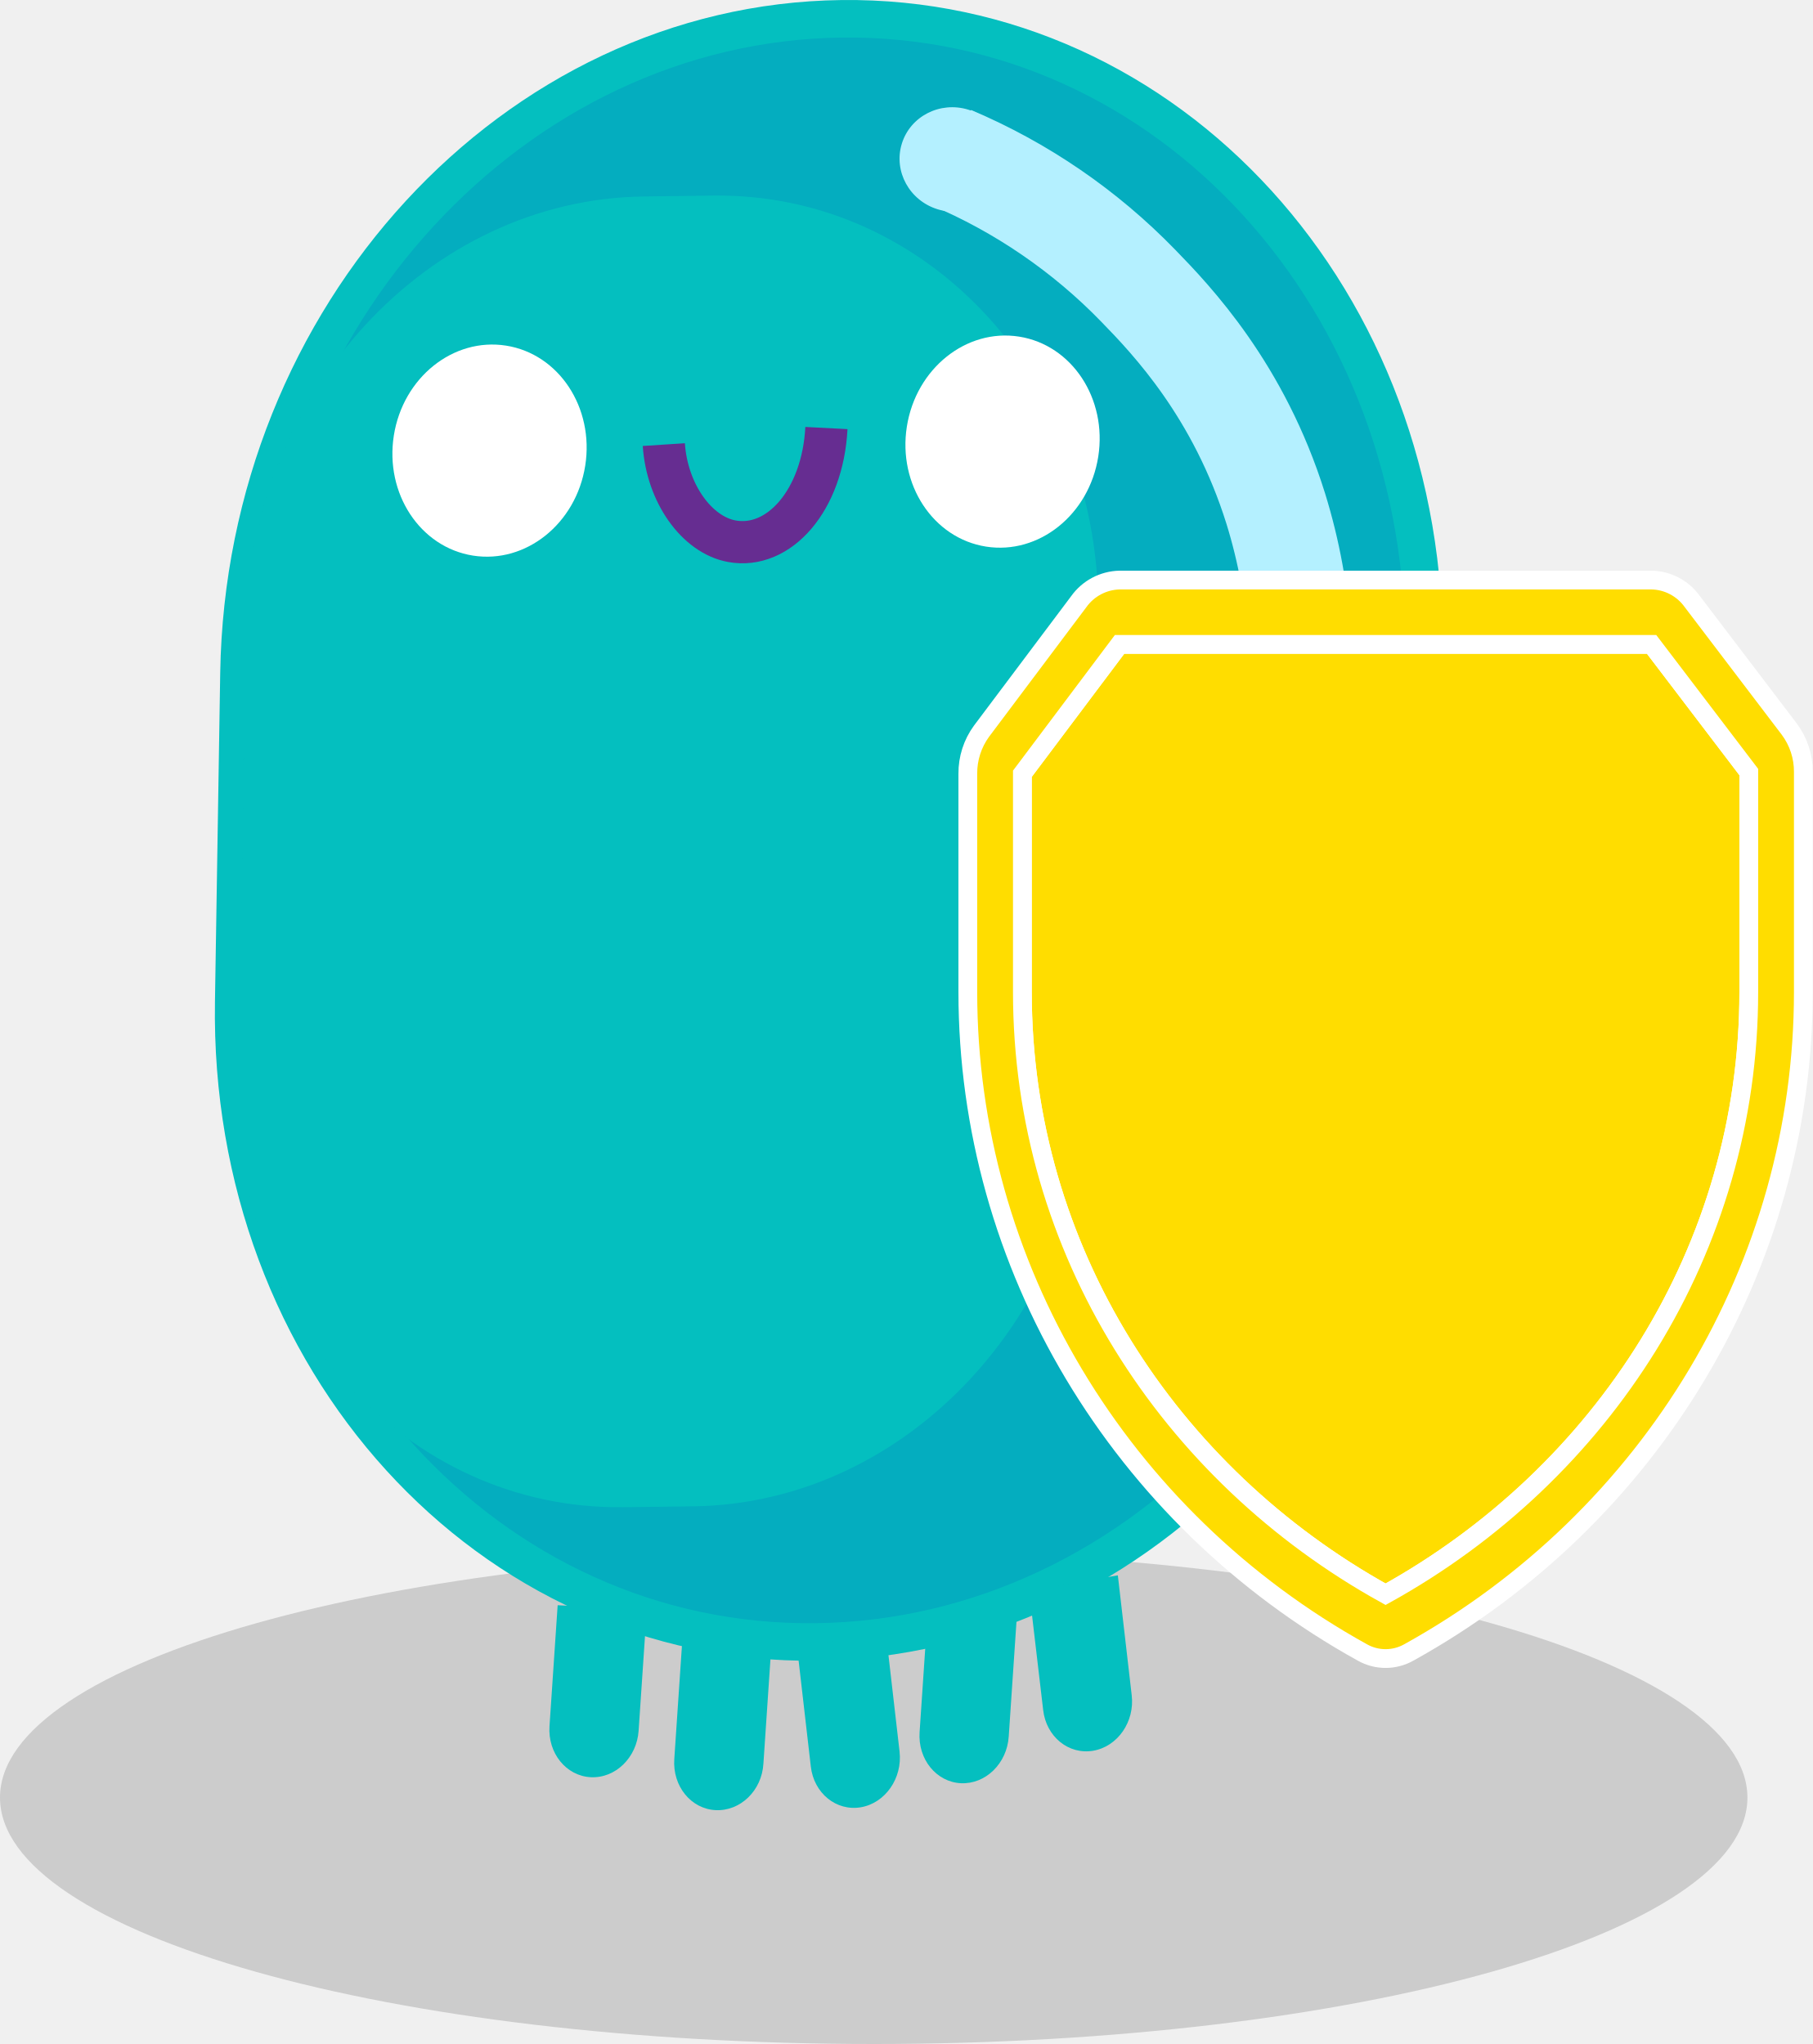
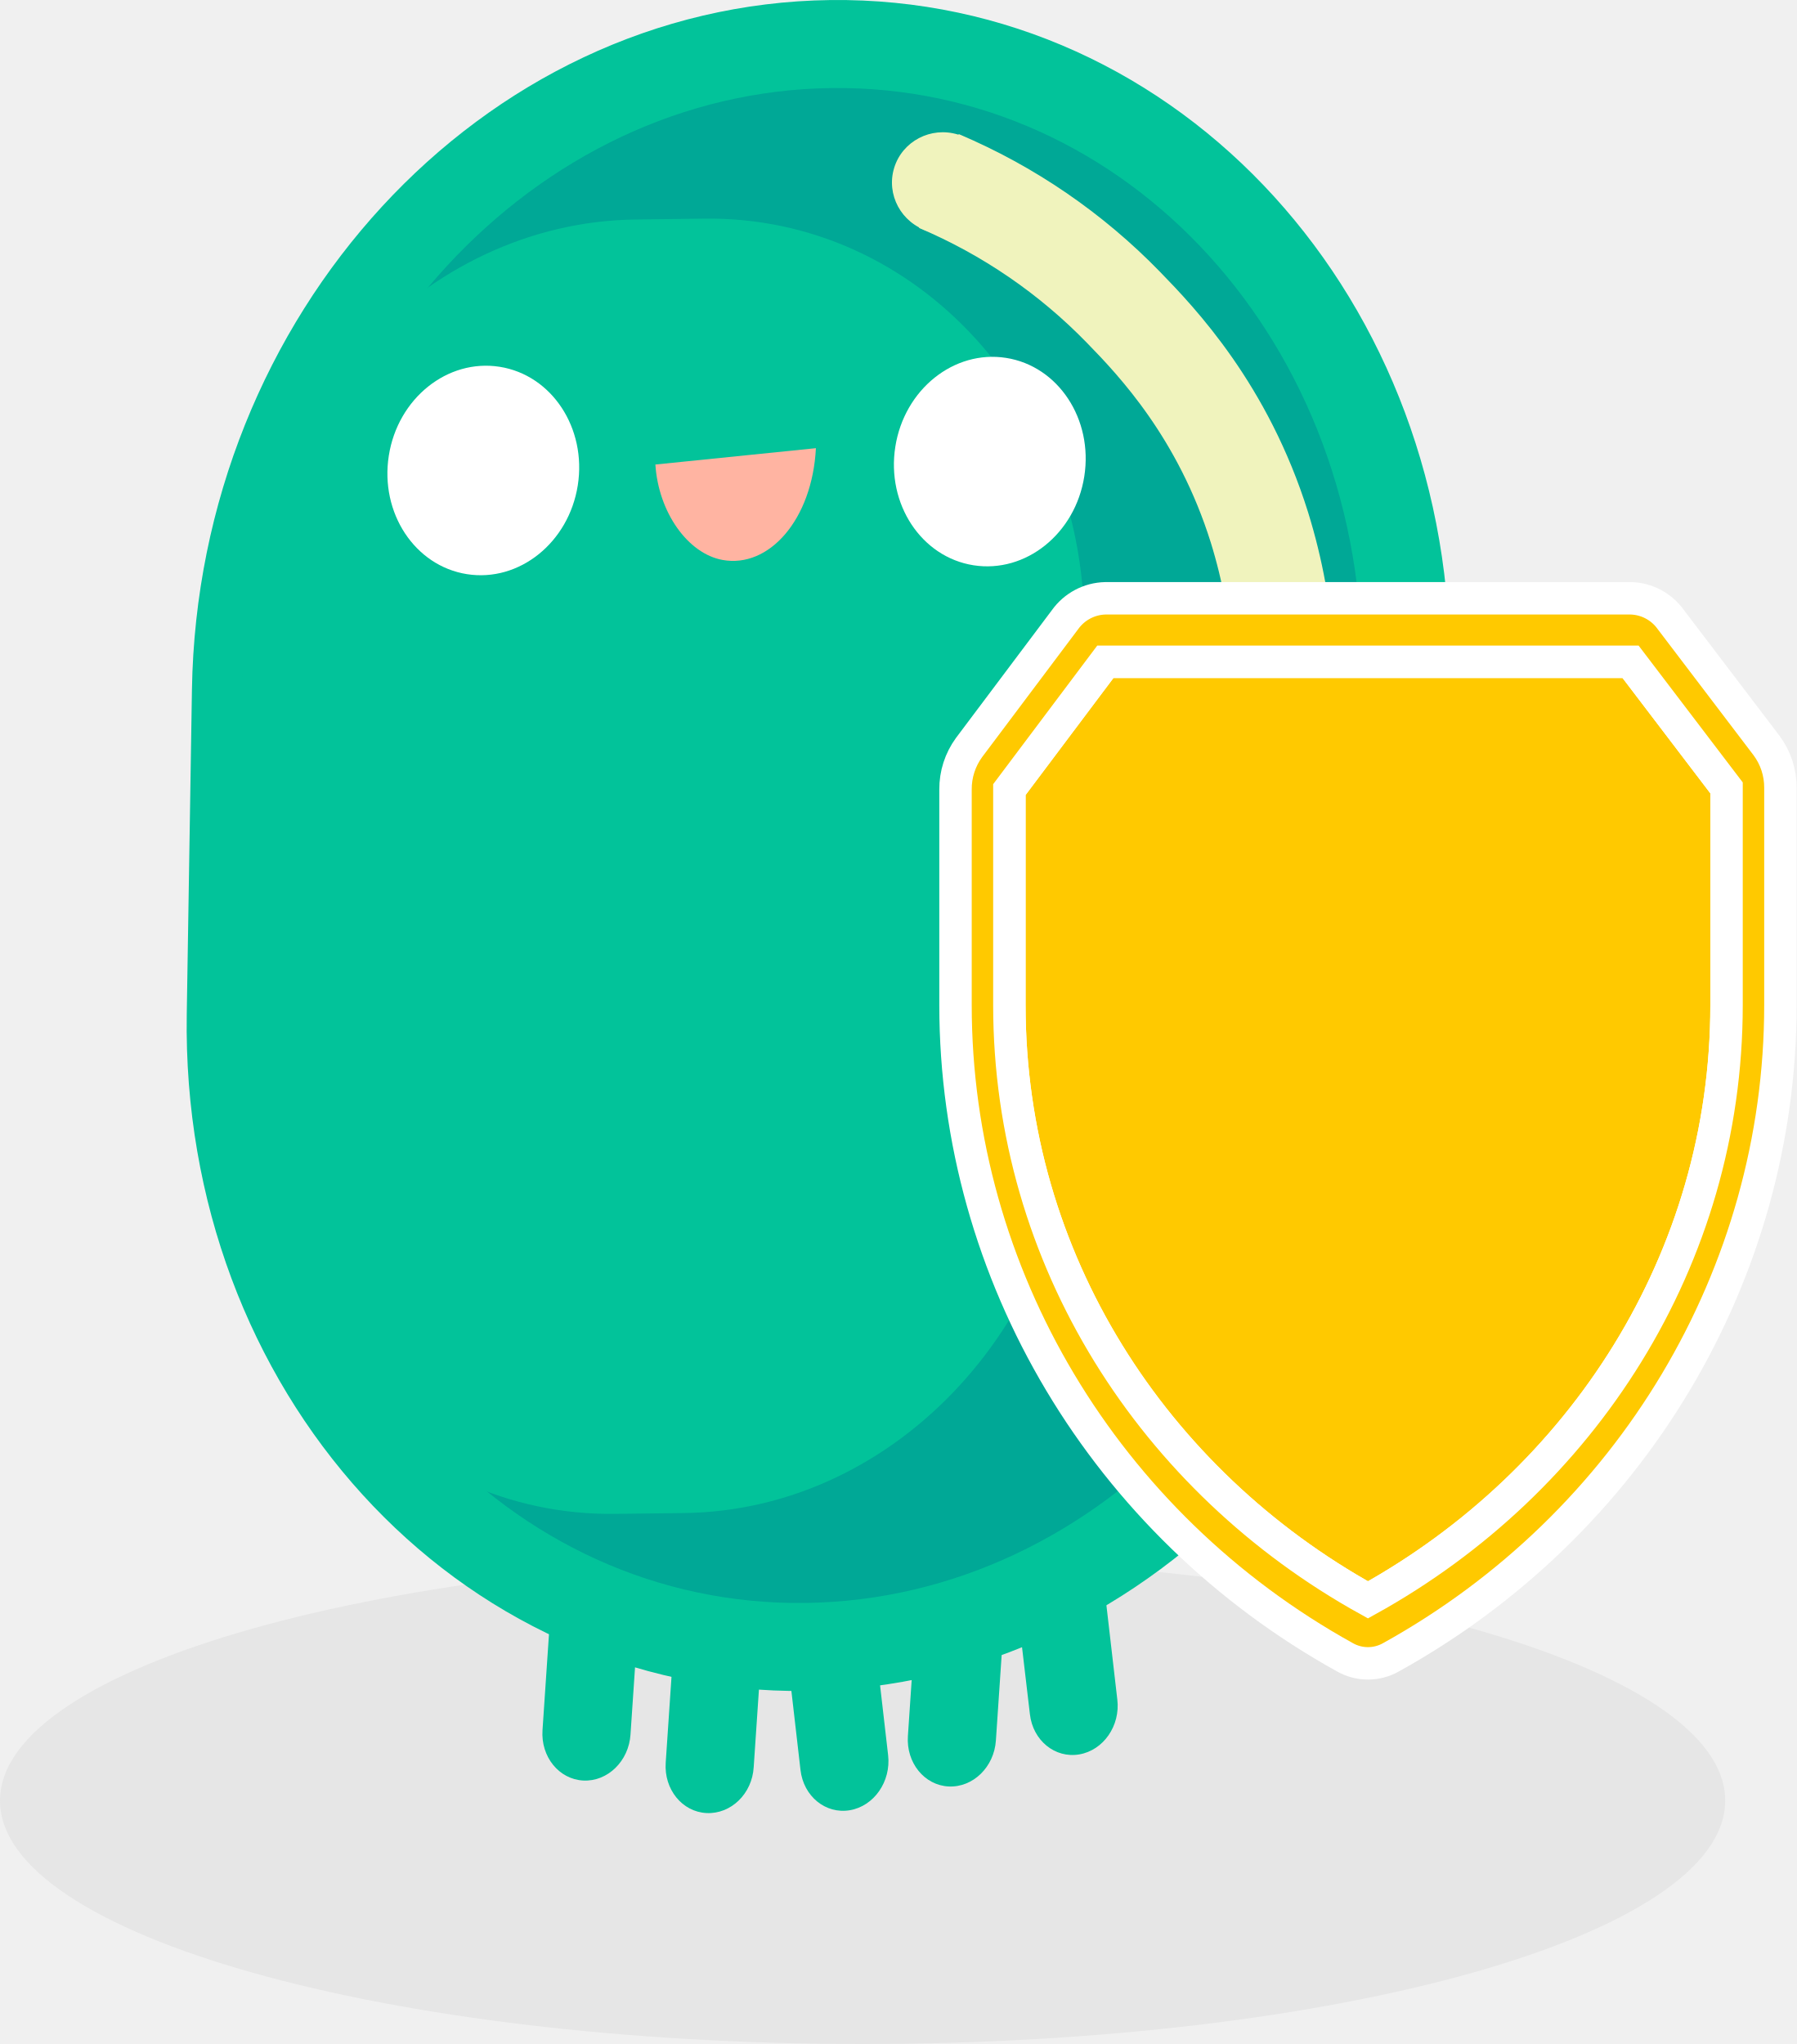
- <svg xmlns="http://www.w3.org/2000/svg" id="Calque_1" data-name="Calque 1" viewBox="0 0 386.4 435.79">
+ <svg xmlns="http://www.w3.org/2000/svg" id="Calque_1" data-name="Calque 1" viewBox="0 0 387.9 441.29">
  <defs>
-     <style>.cls-1{fill:#ccc;}.cls-2{fill:#29abe2;}.cls-3{fill:#04adbf;stroke:#04bfbf;stroke-width:8px;}.cls-3,.cls-5,.cls-8,.cls-9{stroke-miterlimit:10;}.cls-4{fill:#04bfbf;}.cls-5,.cls-8{fill:none;}.cls-5{stroke:#b4f0ff;stroke-width:22px;}.cls-6{fill:#b4f0ff;}.cls-7{fill:#fff;}.cls-8{stroke:#662d91;stroke-width:9px;}.cls-9{fill:#fd0;stroke:#fff;stroke-width:4px;}</style>
+     <style>.cls-1{fill:#e6e6e6;}.cls-2{fill:#29abe2;}.cls-3{fill:#00a896;stroke:#02c39a;stroke-width:19px;}.cls-10,.cls-3,.cls-5{stroke-miterlimit:10;}.cls-4{fill:#02c39a;}.cls-5{fill:none;stroke:#f0f3bd;stroke-width:22px;}.cls-6{fill:#f0f3bd;}.cls-7{fill:#b4f0ff;}.cls-8{fill:#fff;}.cls-9{fill:#ffb4a2;}.cls-10{fill:#ffc900;stroke:#fff;stroke-width:7px;}</style>
  </defs>
-   <ellipse class="cls-1" cx="186.24" cy="383.25" rx="186.24" ry="52.54" />
-   <path class="cls-2" d="M240.86,60.27l26.12-8a4.87,4.87,0,0,0,3.14-5.52h0a3.75,3.75,0,0,0-4.8-3.09l-26.11,8a4.87,4.87,0,0,0-3.15,5.52h0A3.75,3.75,0,0,0,240.86,60.27Z" transform="translate(-8.6 -11.21)" />
-   <path class="cls-3" d="M182.52,361.28h0c-69.75.86-125.31-60.23-124.1-136.43l1.12-70.1C60.75,78.55,118.27,16.08,188,15.22h0c69.75-.85,125.31,60.23,124.1,136.44L311,221.75C309.8,298,252.27,360.43,182.52,361.28Z" transform="translate(-8.6 -11.21)" />
-   <path class="cls-4" d="M156.25,332.37l-14.84.18c-46.08.57-82.78-39.79-82-90.13L61,145.27c.8-50.34,38.8-91.61,84.88-92.17l14.84-.19c46.08-.56,82.78,39.79,82,90.14l-1.54,97.14C240.33,290.54,202.33,331.81,156.25,332.37Z" transform="translate(-8.6 -11.21)" />
-   <path class="cls-5" d="M211.31,44.79a121.73,121.73,0,0,1,39.88,27.3c7.26,7.45,21.49,22.41,29.34,47.52a119.12,119.12,0,0,1,5.13,28.13" transform="translate(-8.6 -11.21)" />
-   <ellipse class="cls-6" cx="211.73" cy="45.21" rx="11.11" ry="11.42" transform="translate(97.84 223.17) rotate(-72.95)" />
-   <ellipse class="cls-6" cx="286.13" cy="142.96" rx="11.03" ry="11.15" transform="translate(-19.52 13.15) rotate(-4.78)" />
-   <ellipse class="cls-7" cx="112.94" cy="107.28" rx="22.66" ry="20.65" transform="translate(-19.18 190.97) rotate(-81.06)" />
-   <ellipse class="cls-7" cx="222.29" cy="105.36" rx="22.66" ry="20.65" transform="translate(75.08 297.37) rotate(-81.06)" />
-   <path class="cls-8" d="M150.1,106c.67,10.32,7,19.23,14.5,20.6,10,1.83,19.36-8.66,20.16-24.13" transform="translate(-8.6 -11.21)" />
-   <path class="cls-4" d="M134.54,390.12h0c-5.25-.26-9.2-5.13-8.81-10.88l1.74-25.79,19,.94-1.74,25.79C144.36,385.93,139.79,390.38,134.54,390.12Z" transform="translate(-8.6 -11.21)" />
-   <path class="cls-4" d="M161.14,397.14h0c-5.26-.26-9.2-5.13-8.81-10.87l1.74-25.8,19,.94-1.74,25.8C171,393,166.39,397.4,161.14,397.14Z" transform="translate(-8.6 -11.21)" />
-   <path class="cls-4" d="M192.08,396.53h0c-5.23.88-10-3-10.65-8.7l-2.94-25.52,18.92-3.18,2.94,25.52C201,390.33,197.3,395.65,192.08,396.53Z" transform="translate(-8.6 -11.21)" />
-   <path class="cls-4" d="M213.42,391.4h0c-5.25-.26-9.19-5.13-8.8-10.88l1.74-25.8,19,.95-1.74,25.79C223.24,387.21,218.67,391.65,213.42,391.4Z" transform="translate(-8.6 -11.21)" />
-   <path class="cls-4" d="M241.6,384.48h0c-5.22.88-10-3-10.64-8.7l-3-25.52,18.92-3.18,2.95,25.52C250.53,378.28,246.83,383.6,241.6,384.48Z" transform="translate(-8.6 -11.21)" />
-   <path class="cls-9" d="M247.25,148.59l-20.72,27.59v46.53c0,54.87,31.14,102.77,77.42,128.4,46.28-25.63,77.42-73.53,77.42-128.4v-46.9l-20.72-27.22H247.25Z" transform="translate(-8.6 -11.21)" />
-   <path class="cls-9" d="M360.65,134.88H247.25a11,11,0,0,0-8.71,4.62l-20.72,27.6a15.19,15.19,0,0,0-2.92,9.08v46.53c0,58.13,32.23,112.08,84.1,140.81a10.07,10.07,0,0,0,9.9,0c51.87-28.73,84.1-82.68,84.1-140.81v-46.9a15.12,15.12,0,0,0-3-9.15L369.3,139.43A10.93,10.93,0,0,0,360.65,134.88Zm20.72,87.83c0,54.87-31.14,102.77-77.42,128.4-46.28-25.63-77.42-73.53-77.42-128.4V176.18l20.72-27.59h113.4l20.72,27.22Z" transform="translate(-8.6 -11.21)" />
+   <ellipse class="cls-1" cx="186.24" cy="388.75" rx="186.24" ry="52.54" />
+   <path class="cls-2" d="M240.86,60.27l26.12-8a4.87,4.87,0,0,0,3.14-5.52h0a3.75,3.75,0,0,0-4.8-3.09l-26.11,8a4.87,4.87,0,0,0-3.15,5.52h0A3.75,3.75,0,0,0,240.86,60.27Z" transform="translate(-8.6 -5.71)" />
+   <path class="cls-3" d="M182.52,361.28h0c-69.75.86-125.31-60.23-124.1-136.43l1.12-70.1C60.75,78.55,118.27,16.08,188,15.22h0c69.75-.85,125.31,60.23,124.1,136.44L311,221.75C309.8,298,252.27,360.43,182.52,361.28Z" transform="translate(-8.6 -5.71)" />
+   <path class="cls-4" d="M156.25,332.37l-14.84.18c-46.08.57-82.78-39.79-82-90.13L61,145.27c.8-50.34,38.8-91.61,84.88-92.17l14.84-.19c46.08-.56,82.78,39.79,82,90.14l-1.54,97.14C240.33,290.54,202.33,331.81,156.25,332.37Z" transform="translate(-8.6 -5.71)" />
+   <path class="cls-5" d="M211.31,44.79a121.73,121.73,0,0,1,39.88,27.3c7.26,7.45,21.49,22.41,29.34,47.52a119.12,119.12,0,0,1,5.13,28.13" transform="translate(-8.6 -5.71)" />
+   <ellipse class="cls-6" cx="212.22" cy="45.19" rx="10.92" ry="11.06" transform="translate(98.2 229.13) rotate(-72.95)" />
+   <ellipse class="cls-7" cx="286.13" cy="142.96" rx="11.03" ry="11.15" transform="translate(-19.52 18.65) rotate(-4.78)" />
+   <ellipse class="cls-8" cx="112.94" cy="107.28" rx="22.66" ry="20.65" transform="translate(-19.18 196.47) rotate(-81.06)" />
+   <ellipse class="cls-8" cx="222.29" cy="105.36" rx="22.66" ry="20.65" transform="translate(75.08 302.87) rotate(-81.06)" />
+   <path class="cls-9" d="M150.1,106c.67,10.32,7,19.23,14.5,20.6,10,1.83,19.36-8.66,20.16-24.13" transform="translate(-8.6 -5.71)" />
+   <path class="cls-4" d="M134.54,390.12h0c-5.25-.26-9.2-5.13-8.81-10.88l1.74-25.79,19,.94-1.74,25.79C144.36,385.93,139.79,390.38,134.54,390.12Z" transform="translate(-8.6 -5.71)" />
+   <path class="cls-4" d="M161.14,397.14h0c-5.26-.26-9.2-5.13-8.81-10.87l1.74-25.8,19,.94-1.74,25.8C171,393,166.39,397.4,161.14,397.14Z" transform="translate(-8.6 -5.71)" />
+   <path class="cls-4" d="M192.08,396.53h0c-5.23.88-10-3-10.65-8.7l-2.94-25.52,18.92-3.18,2.94,25.52C201,390.33,197.3,395.65,192.08,396.53Z" transform="translate(-8.6 -5.71)" />
+   <path class="cls-4" d="M213.42,391.4h0c-5.25-.26-9.19-5.13-8.8-10.88l1.74-25.8,19,.95-1.74,25.79C223.24,387.21,218.67,391.65,213.42,391.4Z" transform="translate(-8.6 -5.71)" />
+   <path class="cls-4" d="M241.6,384.48h0c-5.22.88-10-3-10.64-8.7l-3-25.52,18.92-3.18,2.95,25.52C250.53,378.28,246.83,383.6,241.6,384.48Z" transform="translate(-8.6 -5.71)" />
+   <path class="cls-10" d="M247.25,148.59l-20.72,27.59v46.53c0,54.87,31.14,102.77,77.42,128.4,46.28-25.63,77.42-73.53,77.42-128.4v-46.9l-20.72-27.22H247.25Z" transform="translate(-8.6 -5.71)" />
+   <path class="cls-10" d="M360.65,134.88H247.25a11,11,0,0,0-8.71,4.62l-20.72,27.6a15.19,15.19,0,0,0-2.92,9.08v46.53c0,58.13,32.23,112.08,84.1,140.81a10.07,10.07,0,0,0,9.9,0c51.87-28.73,84.1-82.68,84.1-140.81v-46.9a15.12,15.12,0,0,0-3-9.15L369.3,139.43A10.93,10.93,0,0,0,360.65,134.88Zm20.72,87.83c0,54.87-31.14,102.77-77.42,128.4-46.28-25.63-77.42-73.53-77.42-128.4V176.18l20.72-27.59h113.4l20.72,27.22Z" transform="translate(-8.6 -5.71)" />
</svg>
